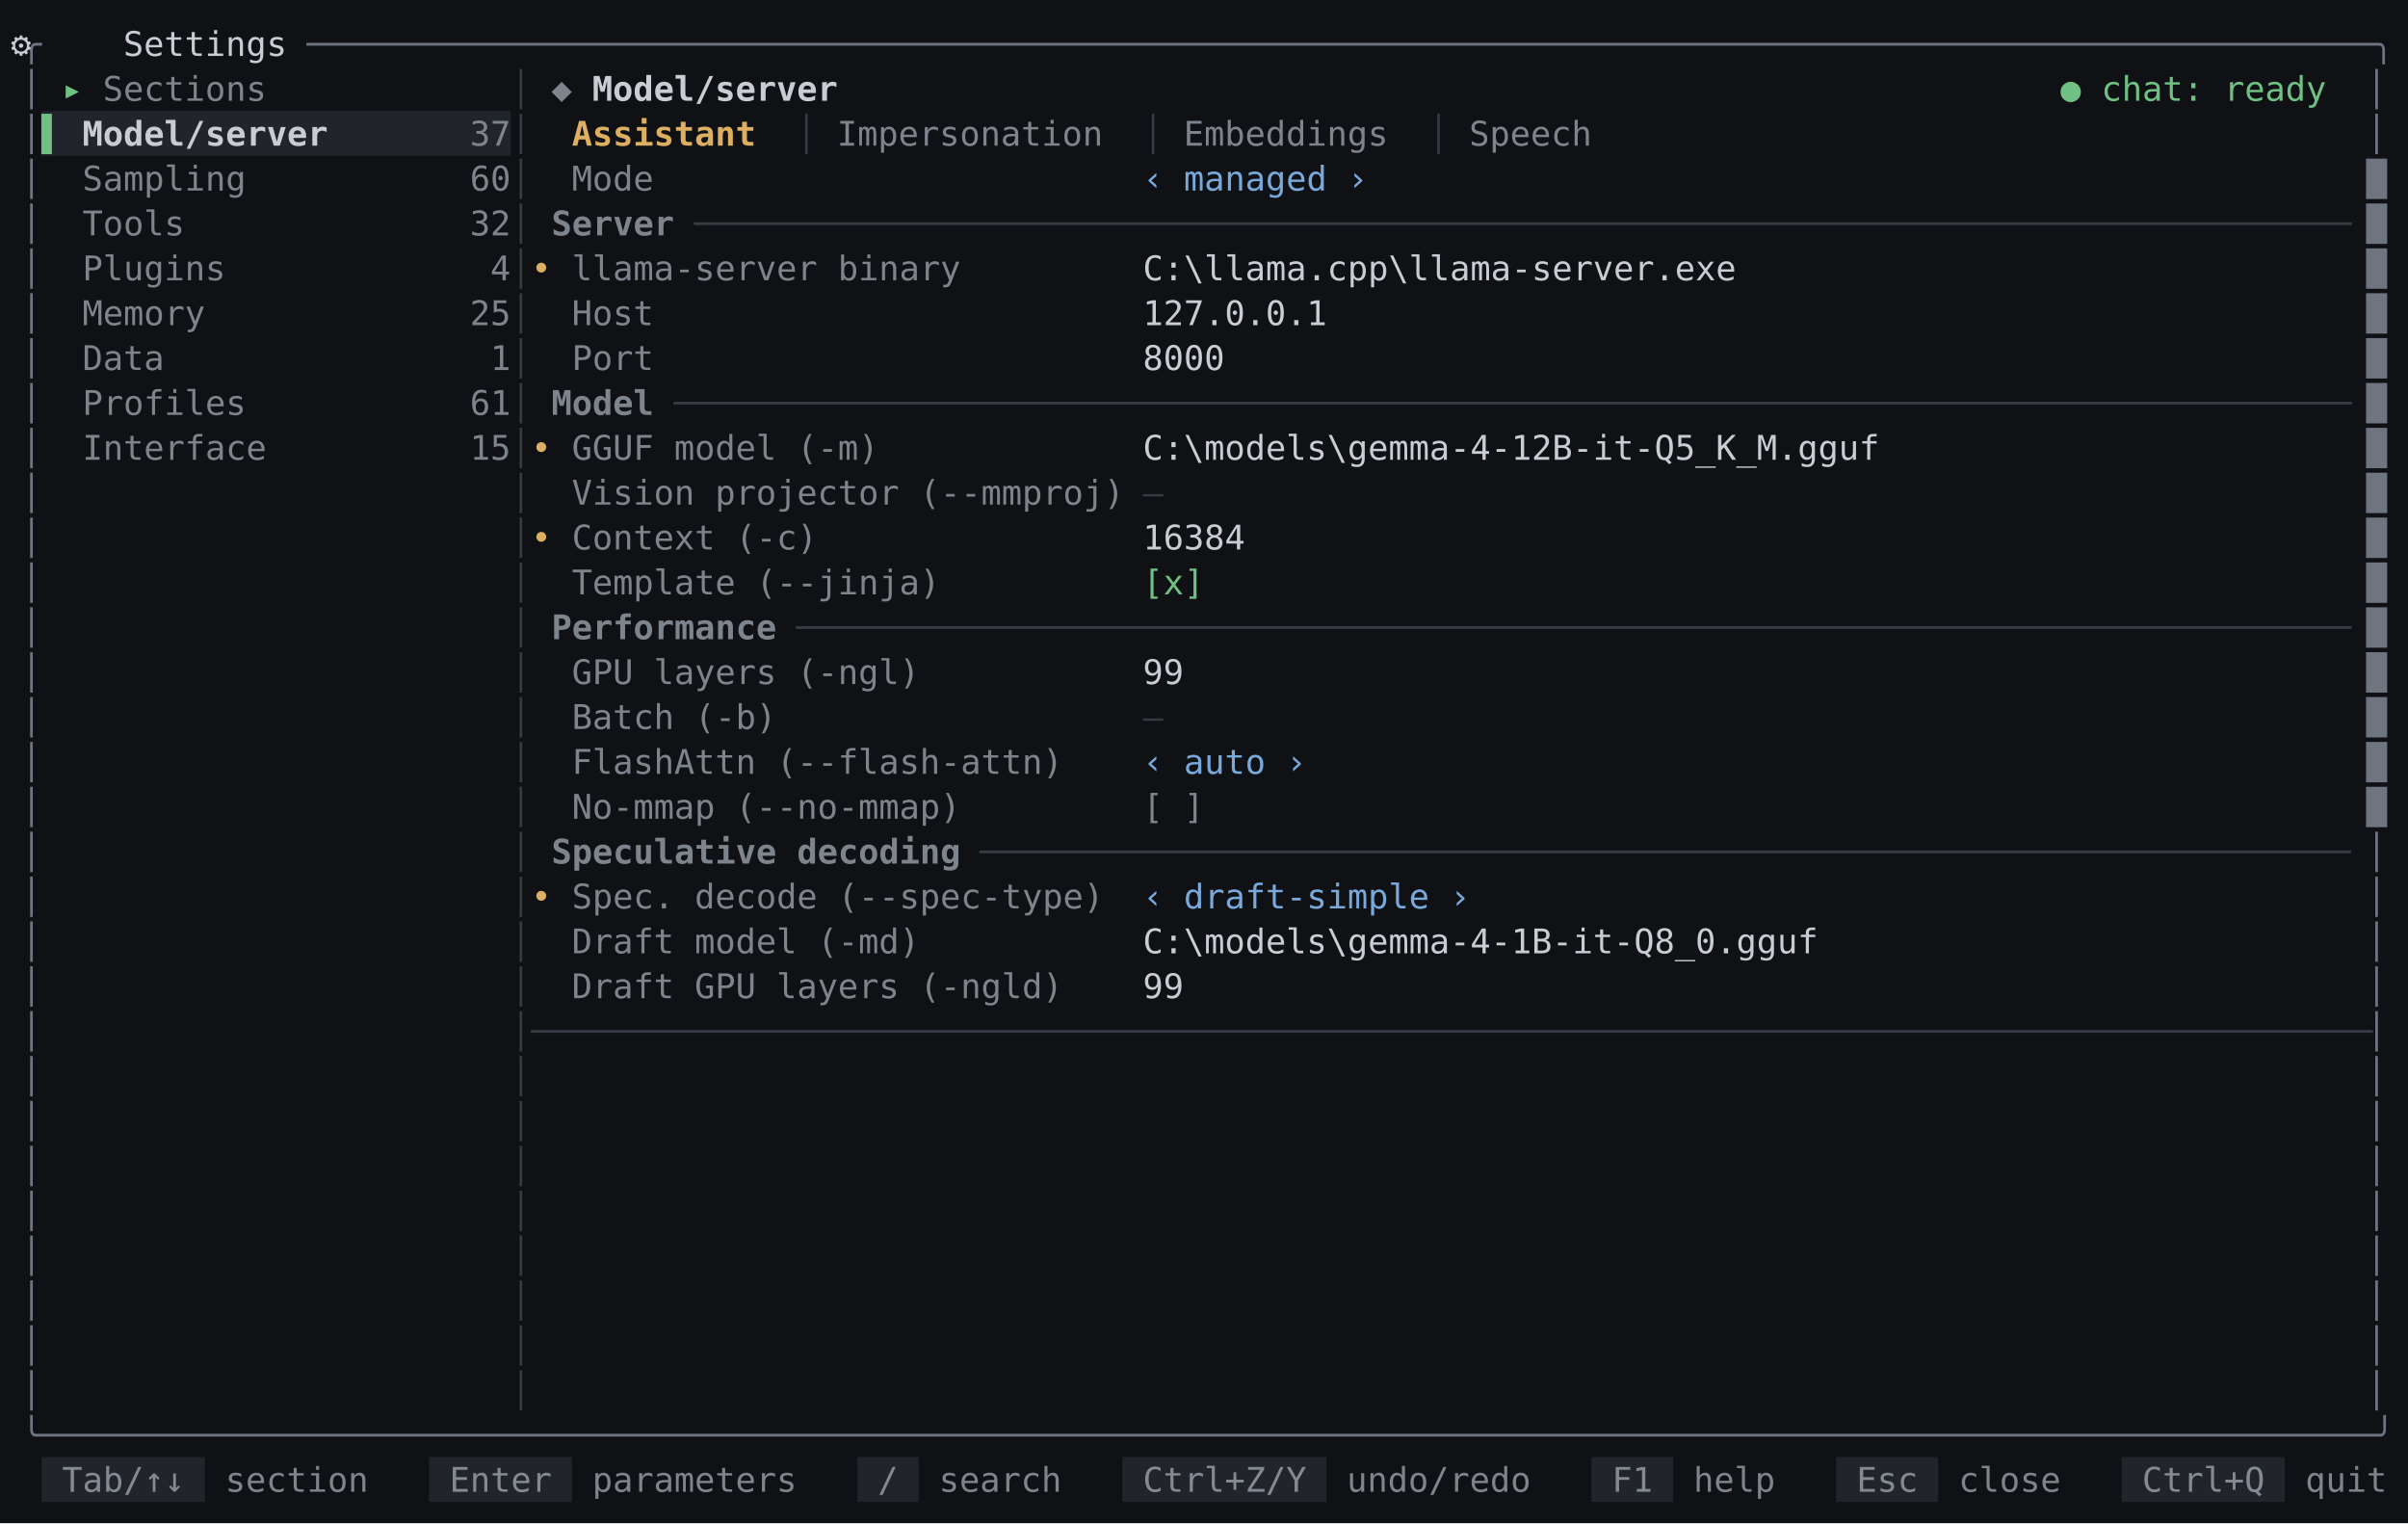
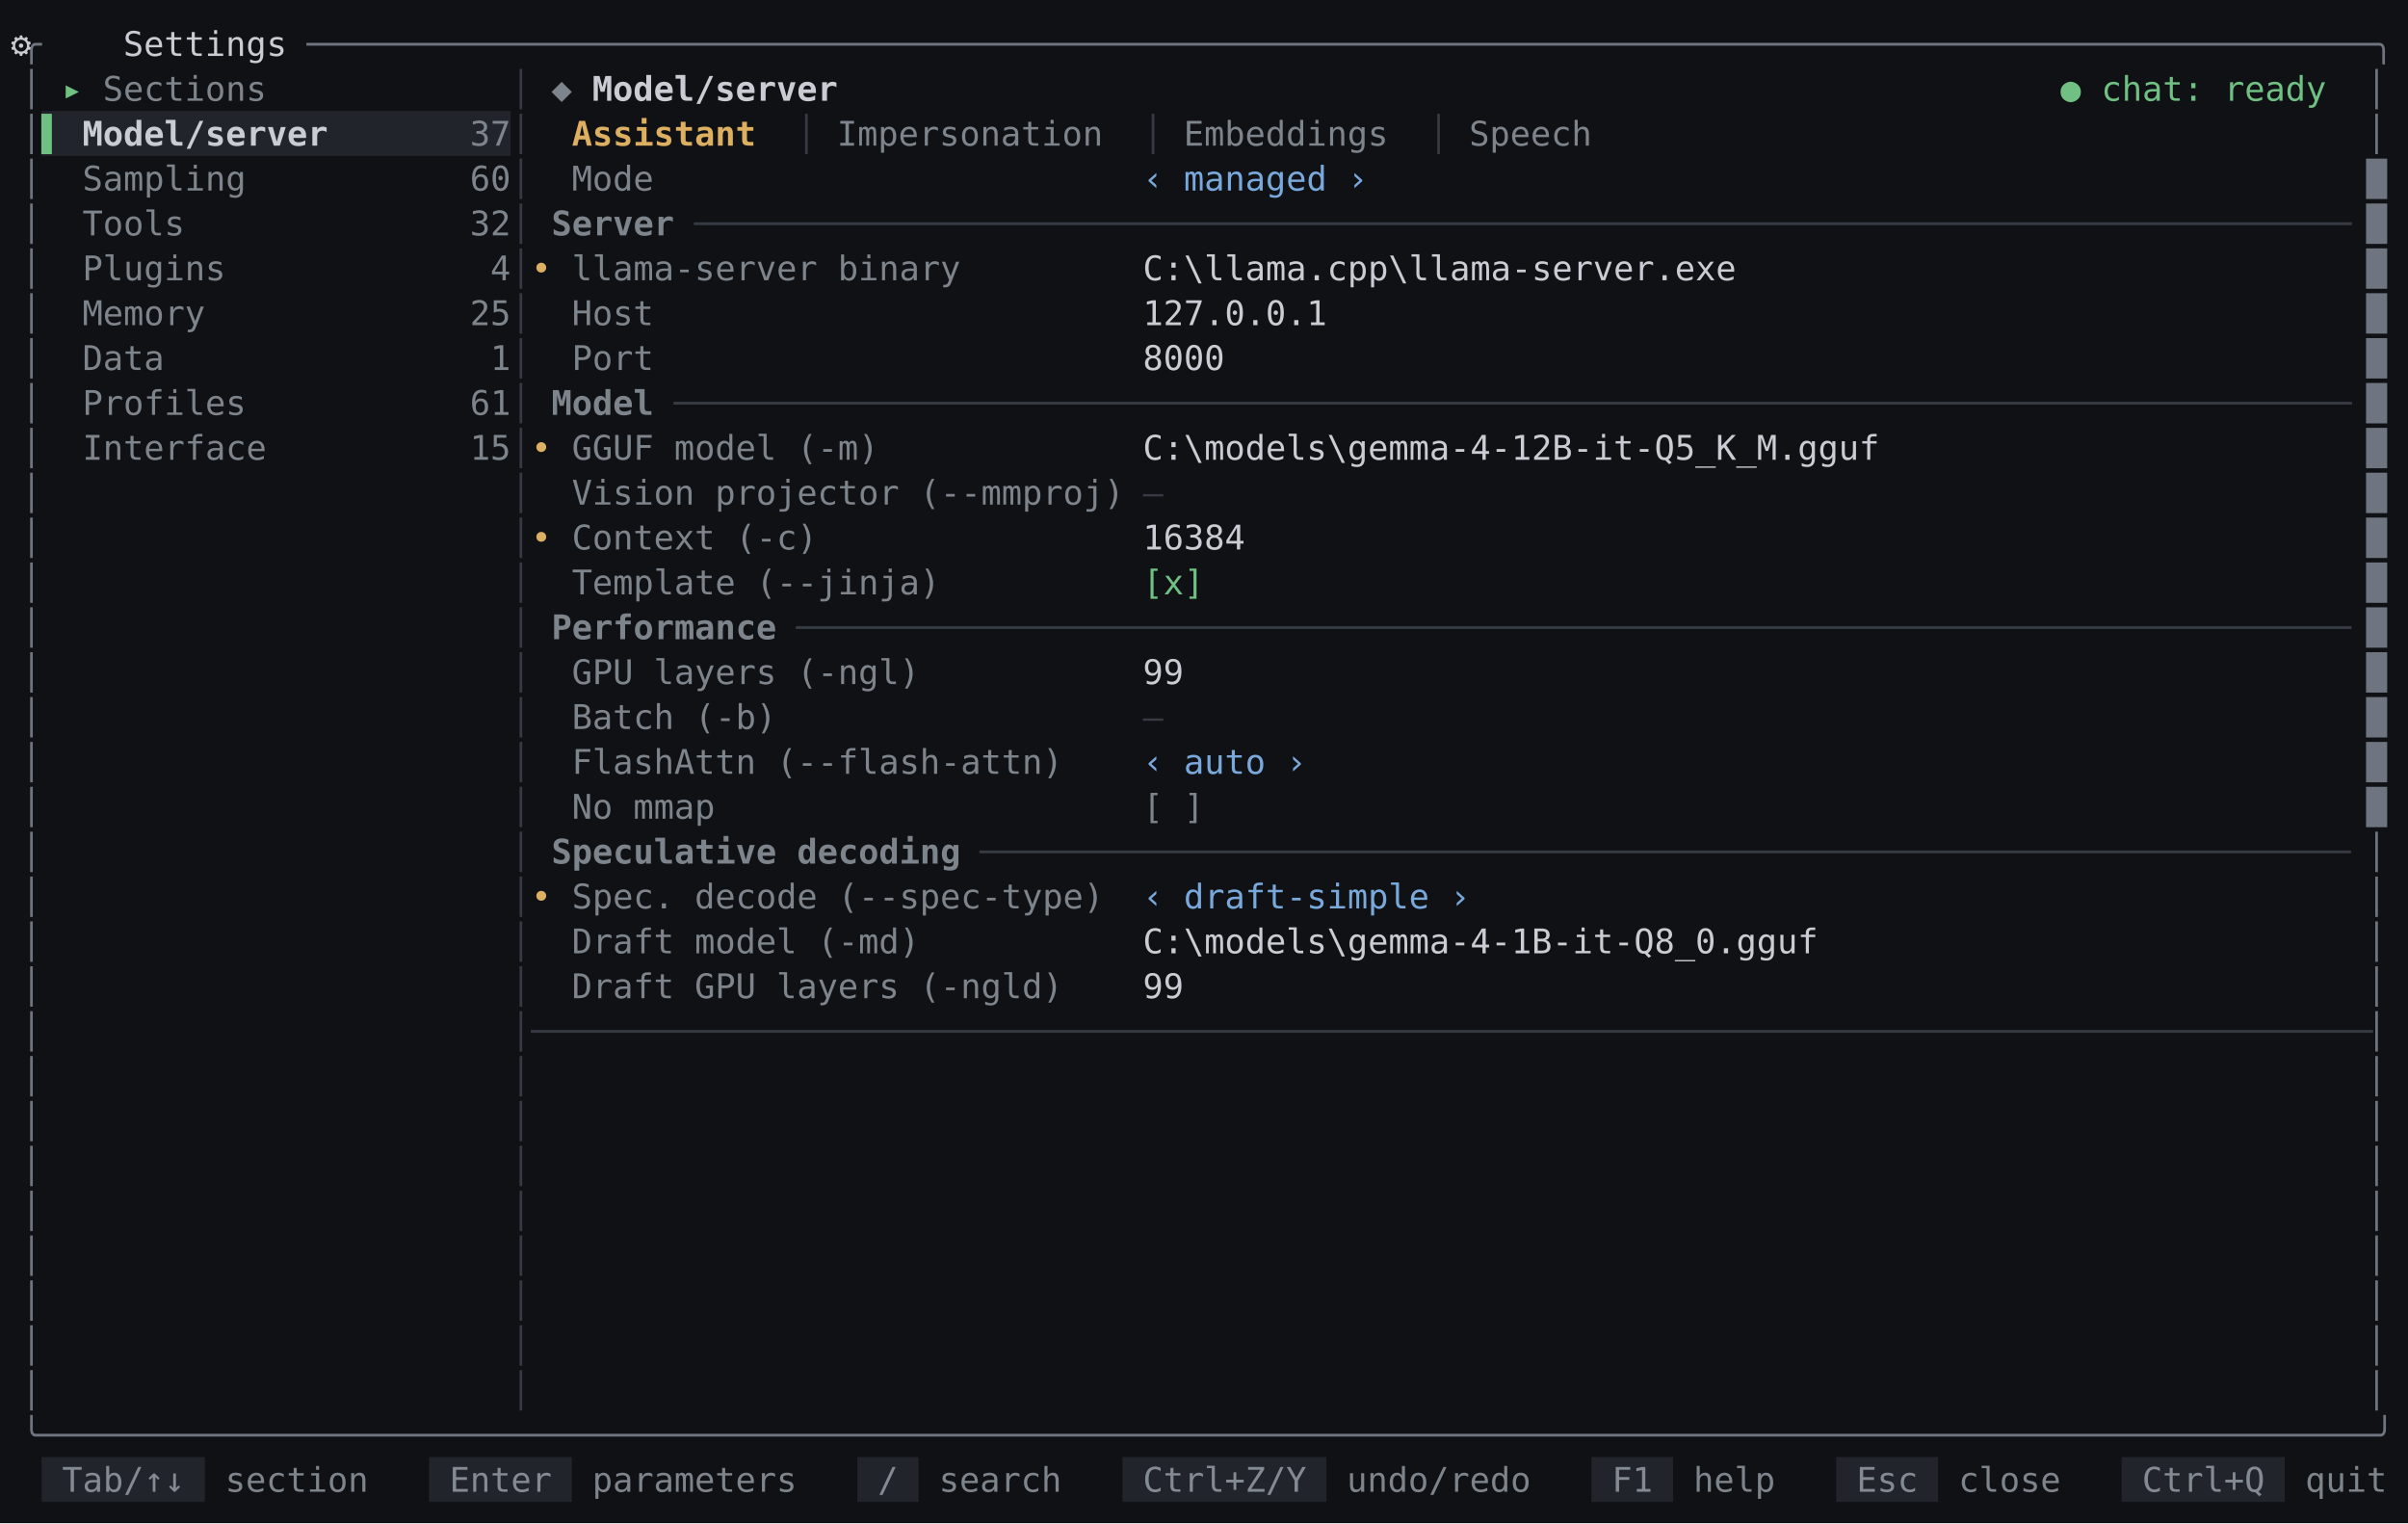
<svg xmlns="http://www.w3.org/2000/svg" id="settings-model-dark-en" viewBox="0 0 1133.6 716.96" width="1133.6" height="716.96" role="img" aria-label="mindfork — the settings model screen, dark theme">
  <style>
@font-face{font-family:'JetBrains Mono';src:url('/fonts/JetBrainsMono-Regular.woff2') format('woff2');font-weight:400;font-style:normal;font-display:swap}
@font-face{font-family:'JetBrains Mono';src:url('/fonts/JetBrainsMono-Bold.woff2') format('woff2');font-weight:700;font-style:normal;font-display:swap}
@font-face{font-family:'JetBrains Mono';src:url('/fonts/JetBrainsMono-Italic.woff2') format('woff2');font-weight:400;font-style:italic;font-display:swap}
#settings-model-dark-en text{font:16px 'JetBrains Mono',monospace;fill:#c9ccd2}#settings-model-dark-en .b{font-weight:700}#settings-model-dark-en .i{font-style:italic}#settings-model-dark-en .u{text-decoration:underline}#settings-model-dark-en .st{text-decoration:line-through}#settings-model-dark-en .u.st{text-decoration:underline line-through}
</style>
  <rect width="100%" height="100%" fill="#0f1115" />
  <text xml:space="preserve" y="26.32">
    <tspan x="10" fill="#6e7580">╭</tspan>
    <tspan x="34" text-anchor="middle">⚙</tspan>
    <tspan x="58" textLength="86.4">Settings </tspan>
    <tspan x="144.4" textLength="979.2" fill="#6e7580">─────────────────────────────────────────────────────────────────────────────────────────────────────╮</tspan>
  </text>
  <text xml:space="preserve" y="47.44">
    <tspan x="10" fill="#6e7580">│</tspan>
    <tspan x="29.2" textLength="19.2" fill="#6fc082">▸ </tspan>
    <tspan x="48.4" textLength="86.4" fill="#7e848b">Sections </tspan>
    <tspan x="240.4" fill="#363a42">│</tspan>
    <tspan x="259.6" textLength="19.2" fill="#7e848b">◆ </tspan>
    <tspan x="278.8" textLength="124.8" class="b">Model/server </tspan>
    <tspan x="970" class="b" fill="#6fc082">●</tspan>
    <tspan x="989.2" textLength="115.2" fill="#6fc082">chat: ready </tspan>
    <tspan x="1114" fill="#6e7580">│</tspan>
  </text>
  <rect x="19.6" y="52.24" width="220.8" height="21.12" fill="#21242a" />
  <text xml:space="preserve" y="68.56">
    <tspan x="10" fill="#6e7580">│</tspan>
    <tspan x="19.6" textLength="19.2" fill="#6fc082">▌ </tspan>
    <tspan x="38.8" textLength="115.2" class="b">Model/server</tspan>
    <tspan x="221.2" textLength="19.2" fill="#7e848b">37</tspan>
    <tspan x="240.4" fill="#363a42">│</tspan>
    <tspan x="269.2" textLength="96" class="b" fill="#dcaf61">Assistant </tspan>
    <tspan x="374.8" fill="#363a42">│</tspan>
    <tspan x="394" textLength="134.4" fill="#7e848b">Impersonation </tspan>
    <tspan x="538" fill="#363a42">│</tspan>
    <tspan x="557.2" textLength="105.6" fill="#7e848b">Embeddings </tspan>
    <tspan x="672.4" fill="#363a42">│</tspan>
    <tspan x="691.6" textLength="67.2" fill="#7e848b">Speech </tspan>
    <tspan x="1114" fill="#6e7580">│</tspan>
  </text>
  <text xml:space="preserve" y="89.68">
    <tspan x="10" fill="#6e7580">│</tspan>
    <tspan x="38.8" textLength="76.8" fill="#7e848b">Sampling</tspan>
    <tspan x="221.2" textLength="19.2" fill="#7e848b">60</tspan>
    <tspan x="240.4" fill="#363a42">│</tspan>
    <tspan x="269.2" textLength="38.4" fill="#7e848b">Mode</tspan>
    <tspan x="538" textLength="105.6" fill="#79a9db">‹ managed ›</tspan>
    <tspan x="1114" fill="#6e7580">█</tspan>
  </text>
  <text xml:space="preserve" y="110.8">
    <tspan x="10" fill="#6e7580">│</tspan>
    <tspan x="38.8" textLength="48" fill="#7e848b">Tools</tspan>
    <tspan x="221.2" textLength="19.2" fill="#7e848b">32</tspan>
    <tspan x="240.4" fill="#363a42">│</tspan>
    <tspan x="259.6" textLength="67.2" class="b" fill="#7e848b">Server </tspan>
    <tspan x="326.8" textLength="777.6" fill="#363a42">─────────────────────────────────────────────────────────────────────────────────</tspan>
    <tspan x="1114" fill="#6e7580">█</tspan>
  </text>
  <text xml:space="preserve" y="131.92">
    <tspan x="10" fill="#6e7580">│</tspan>
    <tspan x="38.8" textLength="67.2" fill="#7e848b">Plugins</tspan>
    <tspan x="230.8" fill="#7e848b">4</tspan>
    <tspan x="240.4" fill="#363a42">│</tspan>
    <tspan x="250" textLength="19.2" fill="#dcaf61">• </tspan>
    <tspan x="269.2" textLength="182.4" fill="#7e848b">llama-server binary</tspan>
    <tspan x="538" textLength="576">C:\llama.cpp\llama-server.exe                               </tspan>
    <tspan x="1114" fill="#6e7580">█</tspan>
  </text>
  <text xml:space="preserve" y="153.04">
    <tspan x="10" fill="#6e7580">│</tspan>
    <tspan x="38.8" textLength="57.6" fill="#7e848b">Memory</tspan>
    <tspan x="221.2" textLength="19.2" fill="#7e848b">25</tspan>
    <tspan x="240.4" fill="#363a42">│</tspan>
    <tspan x="269.2" textLength="38.4" fill="#7e848b">Host</tspan>
    <tspan x="538" textLength="576">127.0.0.1                                                   </tspan>
    <tspan x="1114" fill="#6e7580">█</tspan>
  </text>
  <text xml:space="preserve" y="174.16">
    <tspan x="10" fill="#6e7580">│</tspan>
    <tspan x="38.8" textLength="38.4" fill="#7e848b">Data</tspan>
    <tspan x="230.8" fill="#7e848b">1</tspan>
    <tspan x="240.4" fill="#363a42">│</tspan>
    <tspan x="269.2" textLength="38.4" fill="#7e848b">Port</tspan>
    <tspan x="538" textLength="576">8000                                                        </tspan>
    <tspan x="1114" fill="#6e7580">█</tspan>
  </text>
  <text xml:space="preserve" y="195.28">
    <tspan x="10" fill="#6e7580">│</tspan>
    <tspan x="38.8" textLength="76.8" fill="#7e848b">Profiles</tspan>
    <tspan x="221.2" textLength="19.2" fill="#7e848b">61</tspan>
    <tspan x="240.4" fill="#363a42">│</tspan>
    <tspan x="259.6" textLength="57.6" class="b" fill="#7e848b">Model </tspan>
    <tspan x="317.2" textLength="787.2" fill="#363a42">──────────────────────────────────────────────────────────────────────────────────</tspan>
    <tspan x="1114" fill="#6e7580">█</tspan>
  </text>
  <text xml:space="preserve" y="216.4">
    <tspan x="10" fill="#6e7580">│</tspan>
    <tspan x="38.8" textLength="86.4" fill="#7e848b">Interface</tspan>
    <tspan x="221.2" textLength="19.2" fill="#7e848b">15</tspan>
    <tspan x="240.4" fill="#363a42">│</tspan>
    <tspan x="250" textLength="19.2" fill="#dcaf61">• </tspan>
    <tspan x="269.2" textLength="144" fill="#7e848b">GGUF model (-m)</tspan>
    <tspan x="538" textLength="576">C:\models\gemma-4-12B-it-Q5_K_M.gguf                        </tspan>
    <tspan x="1114" fill="#6e7580">█</tspan>
  </text>
  <text xml:space="preserve" y="237.52">
    <tspan x="10" fill="#6e7580">│</tspan>
    <tspan x="240.4" fill="#363a42">│</tspan>
    <tspan x="269.2" textLength="259.2" fill="#7e848b">Vision projector (--mmproj)</tspan>
    <tspan x="538" fill="#363a42">—</tspan>
    <tspan x="1114" fill="#6e7580">█</tspan>
  </text>
  <text xml:space="preserve" y="258.64">
    <tspan x="10" fill="#6e7580">│</tspan>
    <tspan x="240.4" fill="#363a42">│</tspan>
    <tspan x="250" textLength="19.2" fill="#dcaf61">• </tspan>
    <tspan x="269.2" textLength="115.2" fill="#7e848b">Context (-c)</tspan>
    <tspan x="538" textLength="576">16384                                                       </tspan>
    <tspan x="1114" fill="#6e7580">█</tspan>
  </text>
  <text xml:space="preserve" y="279.76">
    <tspan x="10" fill="#6e7580">│</tspan>
    <tspan x="240.4" fill="#363a42">│</tspan>
    <tspan x="269.2" textLength="172.8" fill="#7e848b">Template (--jinja)</tspan>
    <tspan x="538" textLength="28.8" fill="#6fc082">[x]</tspan>
    <tspan x="1114" fill="#6e7580">█</tspan>
  </text>
  <text xml:space="preserve" y="300.88">
    <tspan x="10" fill="#6e7580">│</tspan>
    <tspan x="240.4" fill="#363a42">│</tspan>
    <tspan x="259.6" textLength="115.2" class="b" fill="#7e848b">Performance </tspan>
    <tspan x="374.8" textLength="729.6" fill="#363a42">────────────────────────────────────────────────────────────────────────────</tspan>
    <tspan x="1114" fill="#6e7580">█</tspan>
  </text>
  <text xml:space="preserve" y="322">
    <tspan x="10" fill="#6e7580">│</tspan>
    <tspan x="240.4" fill="#363a42">│</tspan>
    <tspan x="269.2" textLength="163.2" fill="#7e848b">GPU layers (-ngl)</tspan>
    <tspan x="538" textLength="576">99                                                          </tspan>
    <tspan x="1114" fill="#6e7580">█</tspan>
  </text>
  <text xml:space="preserve" y="343.12">
    <tspan x="10" fill="#6e7580">│</tspan>
    <tspan x="240.4" fill="#363a42">│</tspan>
    <tspan x="269.2" textLength="96" fill="#7e848b">Batch (-b)</tspan>
    <tspan x="538" fill="#363a42">—</tspan>
    <tspan x="1114" fill="#6e7580">█</tspan>
  </text>
  <text xml:space="preserve" y="364.24">
    <tspan x="10" fill="#6e7580">│</tspan>
    <tspan x="240.4" fill="#363a42">│</tspan>
    <tspan x="269.2" textLength="230.4" fill="#7e848b">FlashAttn (--flash-attn)</tspan>
    <tspan x="538" textLength="76.8" fill="#79a9db">‹ auto ›</tspan>
    <tspan x="1114" fill="#6e7580">█</tspan>
  </text>
  <text xml:space="preserve" y="385.36">
    <tspan x="10" fill="#6e7580">│</tspan>
    <tspan x="240.4" fill="#363a42">│</tspan>
-     <tspan x="269.2" textLength="182.4" fill="#7e848b">No-mmap (--no-mmap)</tspan>
+     <tspan x="269.2" textLength="67.2" fill="#7e848b">No mmap</tspan>
    <tspan x="538" textLength="28.8" fill="#7e848b">[ ]</tspan>
    <tspan x="1114" fill="#6e7580">█</tspan>
  </text>
  <text xml:space="preserve" y="406.48">
    <tspan x="10" fill="#6e7580">│</tspan>
    <tspan x="240.4" fill="#363a42">│</tspan>
    <tspan x="259.6" textLength="201.6" class="b" fill="#7e848b">Speculative decoding </tspan>
    <tspan x="461.2" textLength="643.2" fill="#363a42">───────────────────────────────────────────────────────────────────</tspan>
    <tspan x="1114" fill="#6e7580">│</tspan>
  </text>
  <text xml:space="preserve" y="427.6">
    <tspan x="10" fill="#6e7580">│</tspan>
    <tspan x="240.4" fill="#363a42">│</tspan>
    <tspan x="250" textLength="19.2" fill="#dcaf61">• </tspan>
    <tspan x="269.2" textLength="249.6" fill="#7e848b">Spec. decode (--spec-type)</tspan>
    <tspan x="538" textLength="153.6" fill="#79a9db">‹ draft-simple ›</tspan>
    <tspan x="1114" fill="#6e7580">│</tspan>
  </text>
  <text xml:space="preserve" y="448.72">
    <tspan x="10" fill="#6e7580">│</tspan>
    <tspan x="240.4" fill="#363a42">│</tspan>
    <tspan x="269.2" textLength="163.2" fill="#7e848b">Draft model (-md)</tspan>
    <tspan x="538" textLength="576">C:\models\gemma-4-1B-it-Q8_0.gguf                           </tspan>
    <tspan x="1114" fill="#6e7580">│</tspan>
  </text>
  <text xml:space="preserve" y="469.84">
    <tspan x="10" fill="#6e7580">│</tspan>
    <tspan x="240.4" fill="#363a42">│</tspan>
    <tspan x="269.2" textLength="230.4" fill="#7e848b">Draft GPU layers (-ngld)</tspan>
    <tspan x="538" textLength="576">99                                                          </tspan>
    <tspan x="1114" fill="#6e7580">│</tspan>
  </text>
  <text xml:space="preserve" y="490.96">
    <tspan x="10" fill="#6e7580">│</tspan>
    <tspan x="240.4" textLength="873.6" fill="#363a42">│──────────────────────────────────────────────────────────────────────────────────────────</tspan>
    <tspan x="1114" fill="#6e7580">│</tspan>
  </text>
  <text xml:space="preserve" y="512.08">
    <tspan x="10" fill="#6e7580">│</tspan>
    <tspan x="240.4" fill="#363a42">│</tspan>
    <tspan x="1114" fill="#6e7580">│</tspan>
  </text>
  <text xml:space="preserve" y="533.2">
    <tspan x="10" fill="#6e7580">│</tspan>
    <tspan x="240.4" fill="#363a42">│</tspan>
    <tspan x="1114" fill="#6e7580">│</tspan>
  </text>
  <text xml:space="preserve" y="554.32">
    <tspan x="10" fill="#6e7580">│</tspan>
    <tspan x="240.4" fill="#363a42">│</tspan>
    <tspan x="1114" fill="#6e7580">│</tspan>
  </text>
  <text xml:space="preserve" y="575.44">
    <tspan x="10" fill="#6e7580">│</tspan>
    <tspan x="240.4" fill="#363a42">│</tspan>
    <tspan x="1114" fill="#6e7580">│</tspan>
  </text>
  <text xml:space="preserve" y="596.56">
    <tspan x="10" fill="#6e7580">│</tspan>
    <tspan x="240.4" fill="#363a42">│</tspan>
    <tspan x="1114" fill="#6e7580">│</tspan>
  </text>
  <text xml:space="preserve" y="617.68">
    <tspan x="10" fill="#6e7580">│</tspan>
    <tspan x="240.4" fill="#363a42">│</tspan>
    <tspan x="1114" fill="#6e7580">│</tspan>
  </text>
  <text xml:space="preserve" y="638.8">
    <tspan x="10" fill="#6e7580">│</tspan>
    <tspan x="240.4" fill="#363a42">│</tspan>
    <tspan x="1114" fill="#6e7580">│</tspan>
  </text>
  <text xml:space="preserve" y="659.92">
    <tspan x="10" fill="#6e7580">│</tspan>
    <tspan x="240.4" fill="#363a42">│</tspan>
    <tspan x="1114" fill="#6e7580">│</tspan>
  </text>
  <text xml:space="preserve" y="681.04">
    <tspan x="10" textLength="1113.6" fill="#6e7580">╰──────────────────────────────────────────────────────────────────────────────────────────────────────────────────╯</tspan>
  </text>
  <rect x="19.6" y="685.84" width="76.8" height="21.12" fill="#21242a" />
  <rect x="202" y="685.84" width="67.2" height="21.12" fill="#21242a" />
  <rect x="403.6" y="685.84" width="28.8" height="21.12" fill="#21242a" />
  <rect x="528.4" y="685.84" width="96" height="21.12" fill="#21242a" />
  <rect x="749.2" y="685.84" width="38.4" height="21.12" fill="#21242a" />
  <rect x="864.4" y="685.84" width="48" height="21.12" fill="#21242a" />
  <rect x="998.8" y="685.84" width="76.8" height="21.12" fill="#21242a" />
  <text xml:space="preserve" y="702.16">
    <tspan x="29.2" textLength="67.2" fill="#848a92">Tab/↑↓ </tspan>
    <tspan x="106" textLength="67.2" fill="#7e848b">section</tspan>
    <tspan x="211.6" textLength="57.6" fill="#848a92">Enter </tspan>
    <tspan x="278.8" textLength="96" fill="#7e848b">parameters</tspan>
    <tspan x="413.2" textLength="19.2" fill="#848a92">/ </tspan>
    <tspan x="442" textLength="57.6" fill="#7e848b">search</tspan>
    <tspan x="538" textLength="86.4" fill="#848a92">Ctrl+Z/Y </tspan>
    <tspan x="634" textLength="86.4" fill="#7e848b">undo/redo</tspan>
    <tspan x="758.8" textLength="28.8" fill="#848a92">F1 </tspan>
    <tspan x="797.2" textLength="38.4" fill="#7e848b">help</tspan>
    <tspan x="874" textLength="38.4" fill="#848a92">Esc </tspan>
    <tspan x="922" textLength="48" fill="#7e848b">close</tspan>
    <tspan x="1008.4" textLength="67.2" fill="#848a92">Ctrl+Q </tspan>
    <tspan x="1085.2" textLength="38.4" fill="#7e848b">quit</tspan>
  </text>
</svg>
